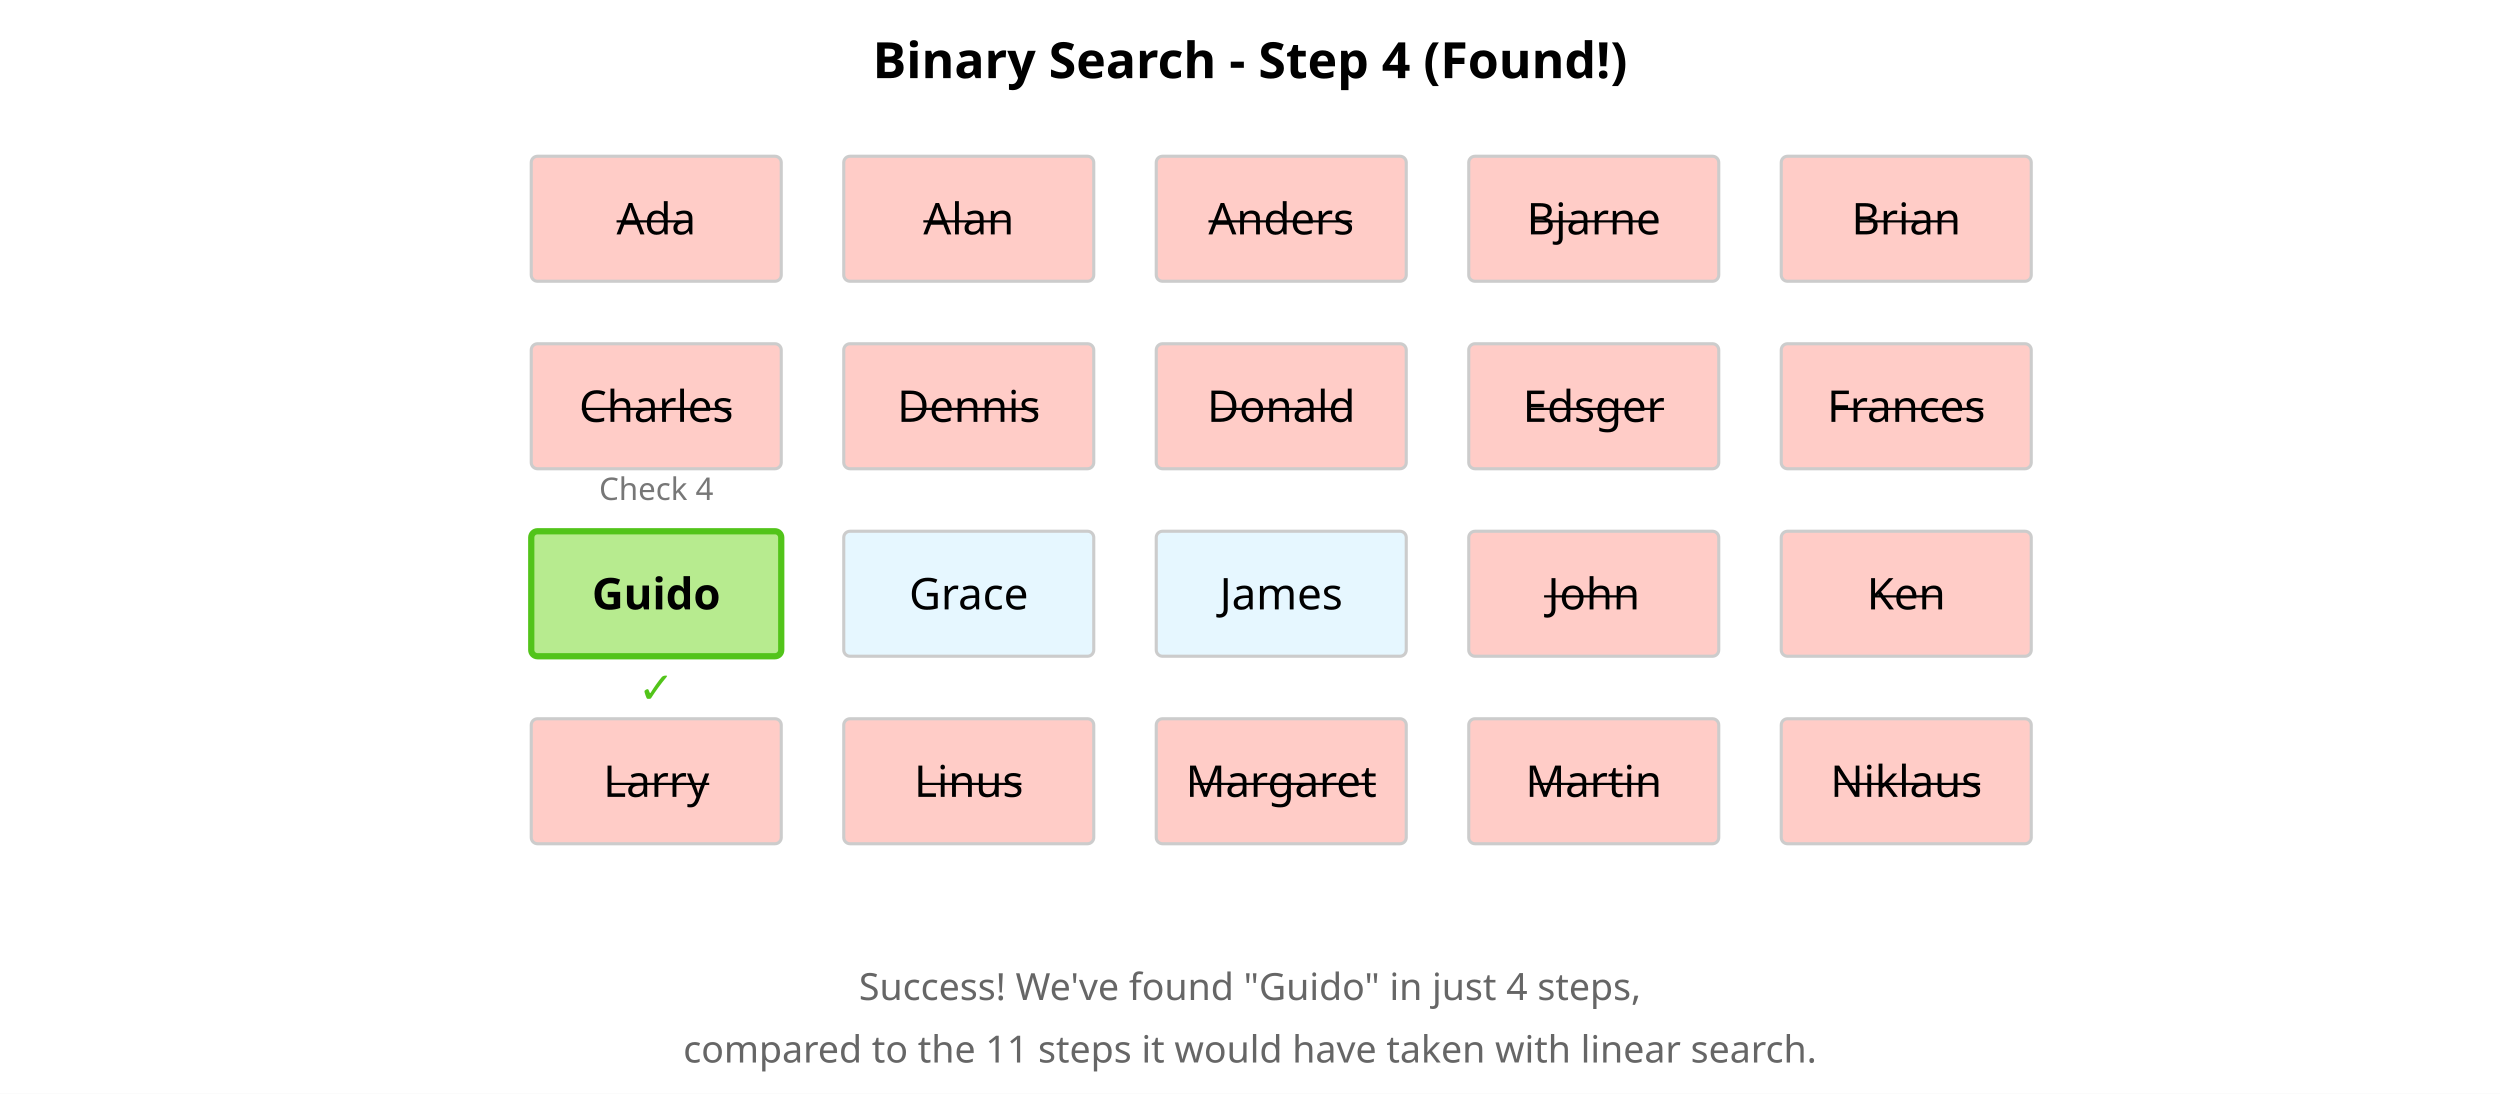
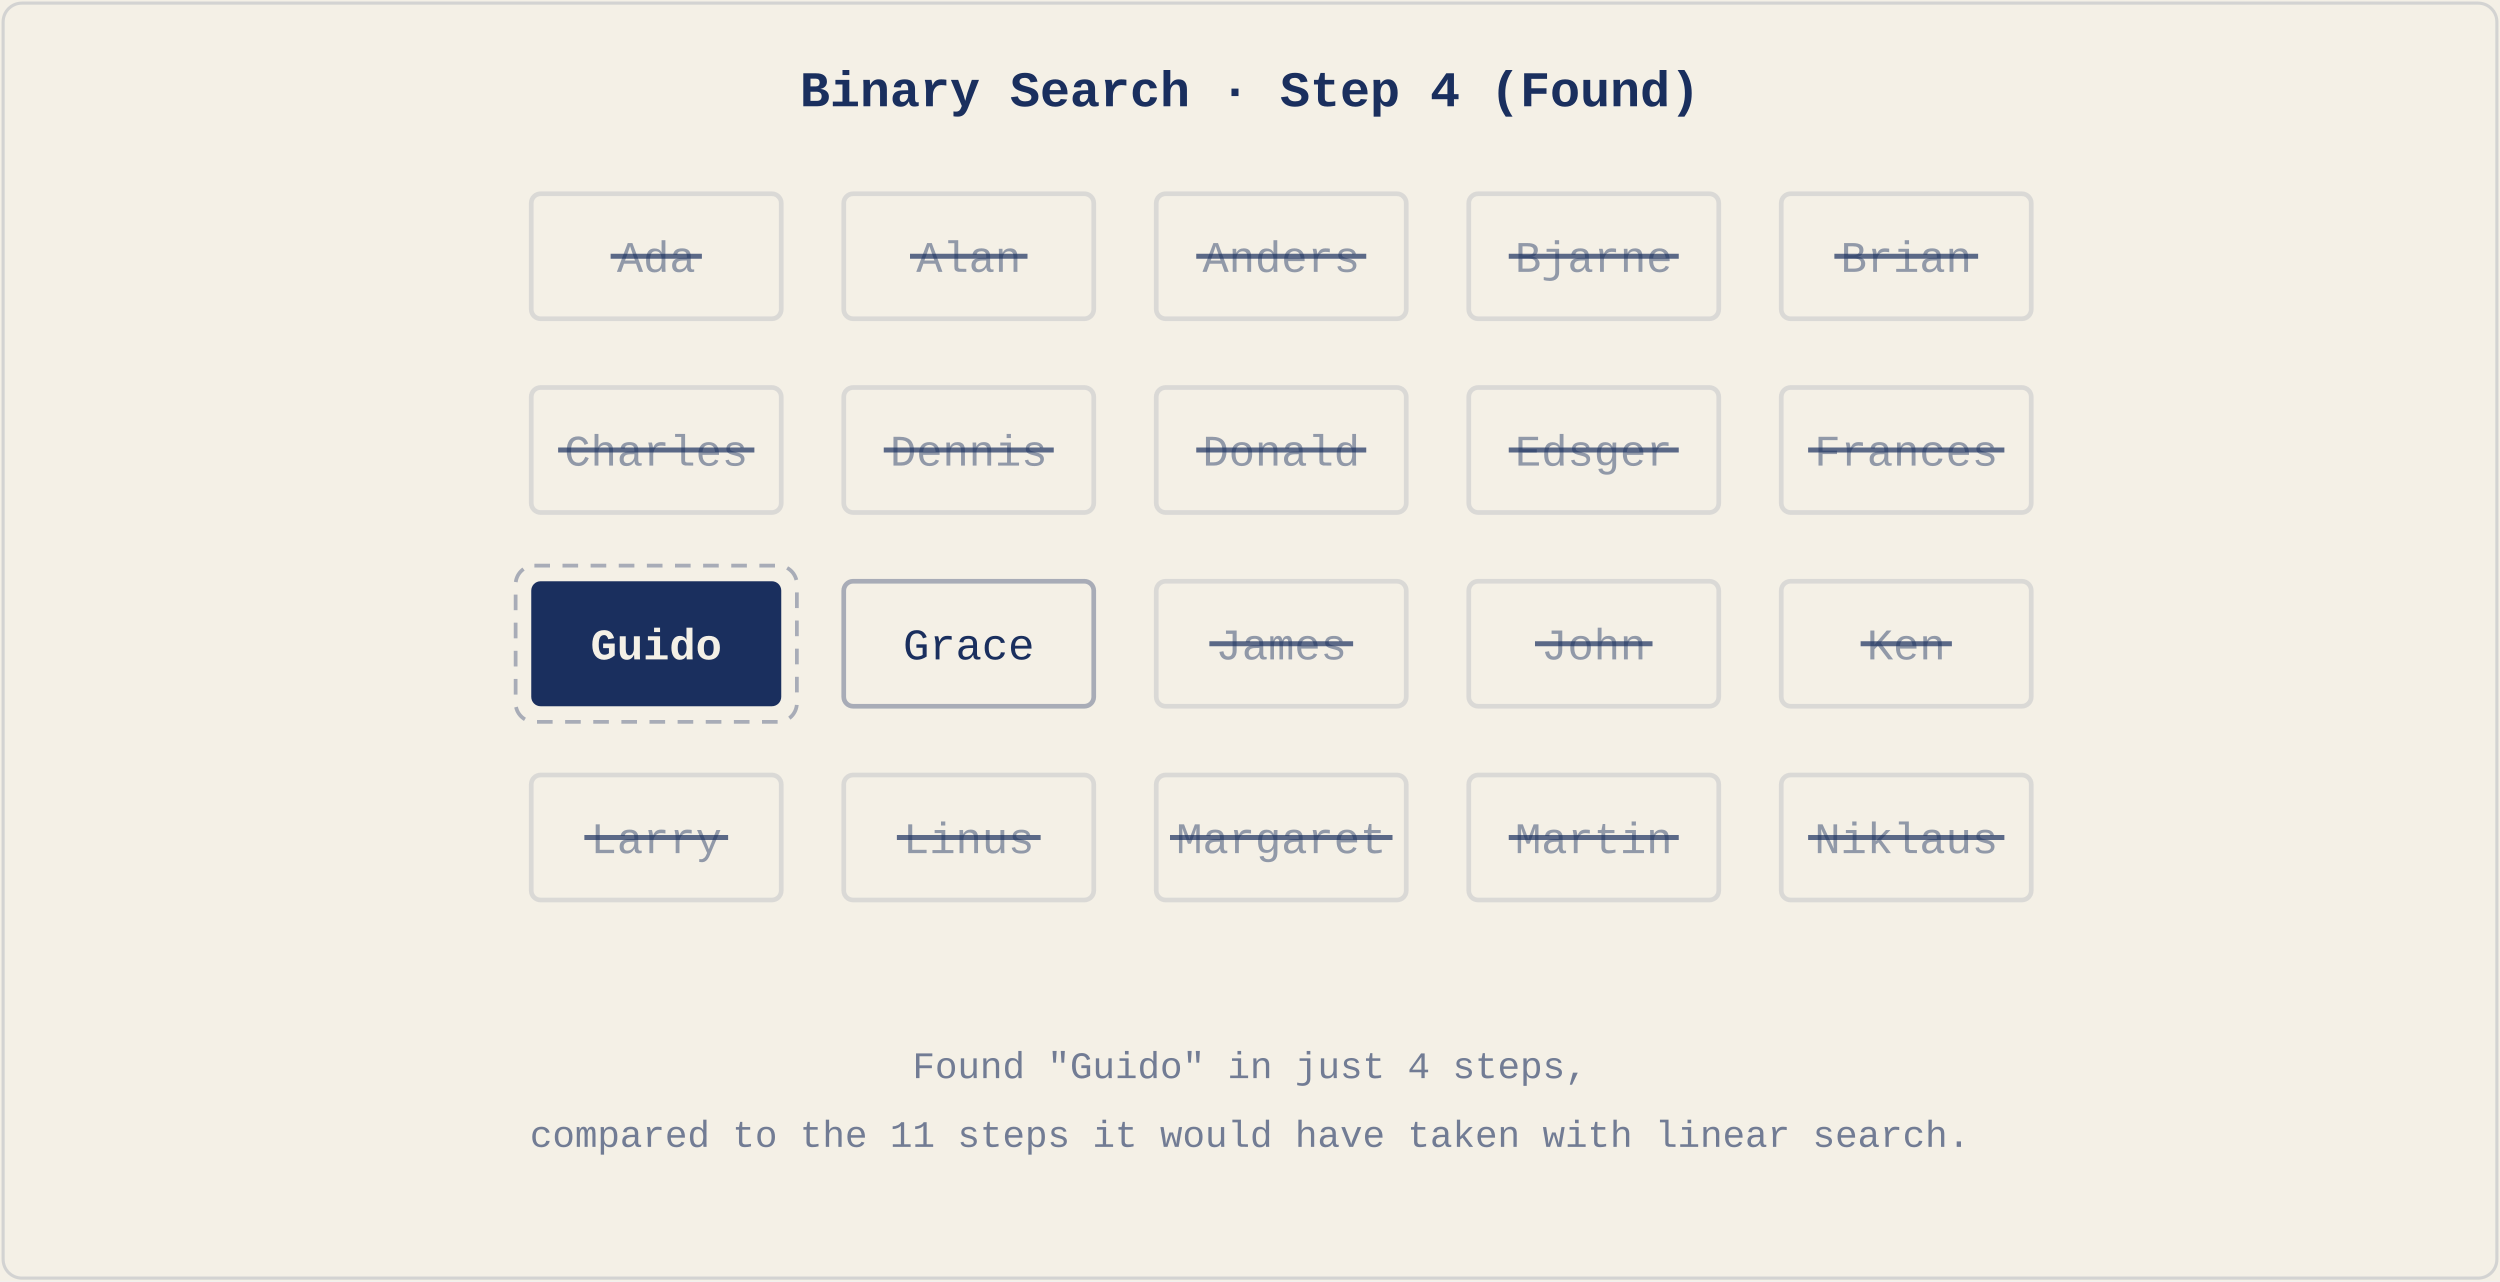
- <svg xmlns="http://www.w3.org/2000/svg" viewBox="0 0 800 350">
+ <svg xmlns="http://www.w3.org/2000/svg" viewBox="0 0 800 410">
  <style>
-     .box { stroke: #ccc; stroke-width: 1; }
-     .highlight { fill: #e6f7ff; }
-     .current { fill: #91d5ff; stroke: #1890ff; stroke-width: 2; }
-     .eliminated { fill: #ffccc7; }
-     .success { fill: #b7eb8f; stroke: #52c41a; stroke-width: 2; }
-     text { font-family: sans-serif; text-anchor: middle; }
+     text { font-family: 'Courier New', 'Courier', monospace; text-anchor: middle; fill: #1a2f5e; }
+     .title { font-size: 16px; font-weight: bold; }
    .name { font-size: 14px; }
-     .step { font-size: 10px; fill: #777; }
-     .result { font-size: 14px; font-weight: bold; }
-     .fail { fill: #f44; }
-     .pass { fill: #52c41a; }
-     .caption { font-size: 12px; fill: #666; }
-     .strike { text-decoration: line-through; }
+     .caption { font-size: 12px; opacity: 0.6; }
+ 
+     .box { fill: #f4f0e6; stroke: #1a2f5e; stroke-width: 1.5; stroke-opacity: 0.35; }
+     .current { fill: #1a2f5e; fill-opacity: 0.10; stroke-opacity: 0.85; stroke-width: 2.5; }
+     .eliminated { stroke-opacity: 0.12; }
+     .found { fill: #1a2f5e; stroke-opacity: 0; }
+     .ring { fill: none; stroke: #1a2f5e; stroke-width: 1.2; stroke-opacity: 0.35; stroke-dasharray: 5 4; }
+     .strike { stroke: #1a2f5e; stroke-opacity: 0.7; stroke-width: 1.6; }
+ 
+     .faded { fill-opacity: 0.45; }
+     .pending { fill-opacity: 0.4; }
+     .midname { font-weight: bold; }
+     .oncream { fill: #f4f0e6; font-weight: bold; }
+     .frame { fill: none; stroke: #1a2f5e; stroke-opacity: 0.15; }
  </style>
-   <rect width="800" height="350" fill="white" />
-   <text x="400" y="25" font-size="16" font-weight="bold">Binary Search - Step 4 (Found!)</text>
-   <g transform="translate(170, 50)">
-     <rect width="80" height="40" rx="2" class="box eliminated" />
-     <text x="40" y="25" class="name strike">Ada</text>
+   <rect width="800" height="410" fill="#f4f0e6" />
+   <rect x="1" y="1" width="798" height="408" rx="6" class="frame" />
+   <text x="400" y="34" class="title">Binary Search · Step 4 (Found)</text>
+   <g transform="translate(170, 62)">
+     <rect width="80" height="40" rx="3" class="box eliminated" />
+     <text x="40" y="25" class="name faded">Ada</text>
+     <line x1="25.4" y1="20" x2="54.6" y2="20" class="strike" />
  </g>
-   <g transform="translate(270, 50)">
-     <rect width="80" height="40" rx="2" class="box eliminated" />
-     <text x="40" y="25" class="name strike">Alan</text>
+   <g transform="translate(270, 62)">
+     <rect width="80" height="40" rx="3" class="box eliminated" />
+     <text x="40" y="25" class="name faded">Alan</text>
+     <line x1="21.2" y1="20" x2="58.8" y2="20" class="strike" />
  </g>
-   <g transform="translate(370, 50)">
-     <rect width="80" height="40" rx="2" class="box eliminated" />
-     <text x="40" y="25" class="name strike">Anders</text>
+   <g transform="translate(370, 62)">
+     <rect width="80" height="40" rx="3" class="box eliminated" />
+     <text x="40" y="25" class="name faded">Anders</text>
+     <line x1="12.8" y1="20" x2="67.2" y2="20" class="strike" />
  </g>
-   <g transform="translate(470, 50)">
-     <rect width="80" height="40" rx="2" class="box eliminated" />
-     <text x="40" y="25" class="name strike">Bjarne</text>
+   <g transform="translate(470, 62)">
+     <rect width="80" height="40" rx="3" class="box eliminated" />
+     <text x="40" y="25" class="name faded">Bjarne</text>
+     <line x1="12.8" y1="20" x2="67.2" y2="20" class="strike" />
  </g>
-   <g transform="translate(570, 50)">
-     <rect width="80" height="40" rx="2" class="box eliminated" />
-     <text x="40" y="25" class="name strike">Brian</text>
+   <g transform="translate(570, 62)">
+     <rect width="80" height="40" rx="3" class="box eliminated" />
+     <text x="40" y="25" class="name faded">Brian</text>
+     <line x1="17.0" y1="20" x2="63.0" y2="20" class="strike" />
  </g>
-   <g transform="translate(170, 110)">
-     <rect width="80" height="40" rx="2" class="box eliminated" />
-     <text x="40" y="25" class="name strike">Charles</text>
+   <g transform="translate(170, 124)">
+     <rect width="80" height="40" rx="3" class="box eliminated" />
+     <text x="40" y="25" class="name faded">Charles</text>
+     <line x1="8.6" y1="20" x2="71.4" y2="20" class="strike" />
  </g>
-   <g transform="translate(270, 110)">
-     <rect width="80" height="40" rx="2" class="box eliminated" />
-     <text x="40" y="25" class="name strike">Dennis</text>
+   <g transform="translate(270, 124)">
+     <rect width="80" height="40" rx="3" class="box eliminated" />
+     <text x="40" y="25" class="name faded">Dennis</text>
+     <line x1="12.8" y1="20" x2="67.2" y2="20" class="strike" />
  </g>
-   <g transform="translate(370, 110)">
-     <rect width="80" height="40" rx="2" class="box eliminated" />
-     <text x="40" y="25" class="name strike">Donald</text>
+   <g transform="translate(370, 124)">
+     <rect width="80" height="40" rx="3" class="box eliminated" />
+     <text x="40" y="25" class="name faded">Donald</text>
+     <line x1="12.8" y1="20" x2="67.2" y2="20" class="strike" />
  </g>
-   <g transform="translate(470, 110)">
-     <rect width="80" height="40" rx="2" class="box eliminated" />
-     <text x="40" y="25" class="name strike">Edsger</text>
+   <g transform="translate(470, 124)">
+     <rect width="80" height="40" rx="3" class="box eliminated" />
+     <text x="40" y="25" class="name faded">Edsger</text>
+     <line x1="12.8" y1="20" x2="67.2" y2="20" class="strike" />
  </g>
-   <g transform="translate(570, 110)">
-     <rect width="80" height="40" rx="2" class="box eliminated" />
-     <text x="40" y="25" class="name strike">Frances</text>
+   <g transform="translate(570, 124)">
+     <rect width="80" height="40" rx="3" class="box eliminated" />
+     <text x="40" y="25" class="name faded">Frances</text>
+     <line x1="8.6" y1="20" x2="71.4" y2="20" class="strike" />
  </g>
-   <g transform="translate(170, 170)">
-     <rect width="80" height="40" rx="2" class="box success" />
-     <text x="40" y="25" class="name" font-weight="bold">Guido</text>
-     <text x="40" y="-10" class="step">Check 4</text>
-     <text x="40" y="55" class="result pass">✓</text>
+   <g transform="translate(170, 186)">
+     <rect x="-5" y="-5" width="90" height="50" rx="6" class="ring" />
+     <rect width="80" height="40" rx="3" class="box found" />
+     <text x="40" y="25" class="name oncream">Guido</text>
  </g>
-   <g transform="translate(270, 170)">
-     <rect width="80" height="40" rx="2" class="box highlight" />
+   <g transform="translate(270, 186)">
+     <rect width="80" height="40" rx="3" class="box" />
    <text x="40" y="25" class="name">Grace</text>
  </g>
-   <g transform="translate(370, 170)">
-     <rect width="80" height="40" rx="2" class="box highlight" />
-     <text x="40" y="25" class="name">James</text>
+   <g transform="translate(370, 186)">
+     <rect width="80" height="40" rx="3" class="box eliminated" />
+     <text x="40" y="25" class="name faded">James</text>
+     <line x1="17.0" y1="20" x2="63.0" y2="20" class="strike" />
  </g>
-   <g transform="translate(470, 170)">
-     <rect width="80" height="40" rx="2" class="box eliminated" />
-     <text x="40" y="25" class="name strike">John</text>
+   <g transform="translate(470, 186)">
+     <rect width="80" height="40" rx="3" class="box eliminated" />
+     <text x="40" y="25" class="name faded">John</text>
+     <line x1="21.2" y1="20" x2="58.8" y2="20" class="strike" />
  </g>
-   <g transform="translate(570, 170)">
-     <rect width="80" height="40" rx="2" class="box eliminated" />
-     <text x="40" y="25" class="name strike">Ken</text>
+   <g transform="translate(570, 186)">
+     <rect width="80" height="40" rx="3" class="box eliminated" />
+     <text x="40" y="25" class="name faded">Ken</text>
+     <line x1="25.4" y1="20" x2="54.6" y2="20" class="strike" />
  </g>
-   <g transform="translate(170, 230)">
-     <rect width="80" height="40" rx="2" class="box eliminated" />
-     <text x="40" y="25" class="name strike">Larry</text>
+   <g transform="translate(170, 248)">
+     <rect width="80" height="40" rx="3" class="box eliminated" />
+     <text x="40" y="25" class="name faded">Larry</text>
+     <line x1="17.0" y1="20" x2="63.0" y2="20" class="strike" />
  </g>
-   <g transform="translate(270, 230)">
-     <rect width="80" height="40" rx="2" class="box eliminated" />
-     <text x="40" y="25" class="name strike">Linus</text>
+   <g transform="translate(270, 248)">
+     <rect width="80" height="40" rx="3" class="box eliminated" />
+     <text x="40" y="25" class="name faded">Linus</text>
+     <line x1="17.0" y1="20" x2="63.0" y2="20" class="strike" />
  </g>
-   <g transform="translate(370, 230)">
-     <rect width="80" height="40" rx="2" class="box eliminated" />
-     <text x="40" y="25" class="name strike">Margaret</text>
+   <g transform="translate(370, 248)">
+     <rect width="80" height="40" rx="3" class="box eliminated" />
+     <text x="40" y="25" class="name faded">Margaret</text>
+     <line x1="4.4" y1="20" x2="75.6" y2="20" class="strike" />
  </g>
-   <g transform="translate(470, 230)">
-     <rect width="80" height="40" rx="2" class="box eliminated" />
-     <text x="40" y="25" class="name strike">Martin</text>
+   <g transform="translate(470, 248)">
+     <rect width="80" height="40" rx="3" class="box eliminated" />
+     <text x="40" y="25" class="name faded">Martin</text>
+     <line x1="12.8" y1="20" x2="67.2" y2="20" class="strike" />
  </g>
-   <g transform="translate(570, 230)">
-     <rect width="80" height="40" rx="2" class="box eliminated" />
-     <text x="40" y="25" class="name strike">Niklaus</text>
+   <g transform="translate(570, 248)">
+     <rect width="80" height="40" rx="3" class="box eliminated" />
+     <text x="40" y="25" class="name faded">Niklaus</text>
+     <line x1="8.6" y1="20" x2="71.4" y2="20" class="strike" />
  </g>
-   <text x="400" y="320" class="caption" text-anchor="middle">Success! We've found "Guido" in just 4 steps,</text>
-   <text x="400" y="340" class="caption" text-anchor="middle">compared to the 11 steps it would have taken with linear search.</text>
+   <text x="400" y="345" class="caption">Found "Guido" in just 4 steps,</text>
+   <text x="400" y="367" class="caption">compared to the 11 steps it would have taken with linear search.</text>
</svg>
